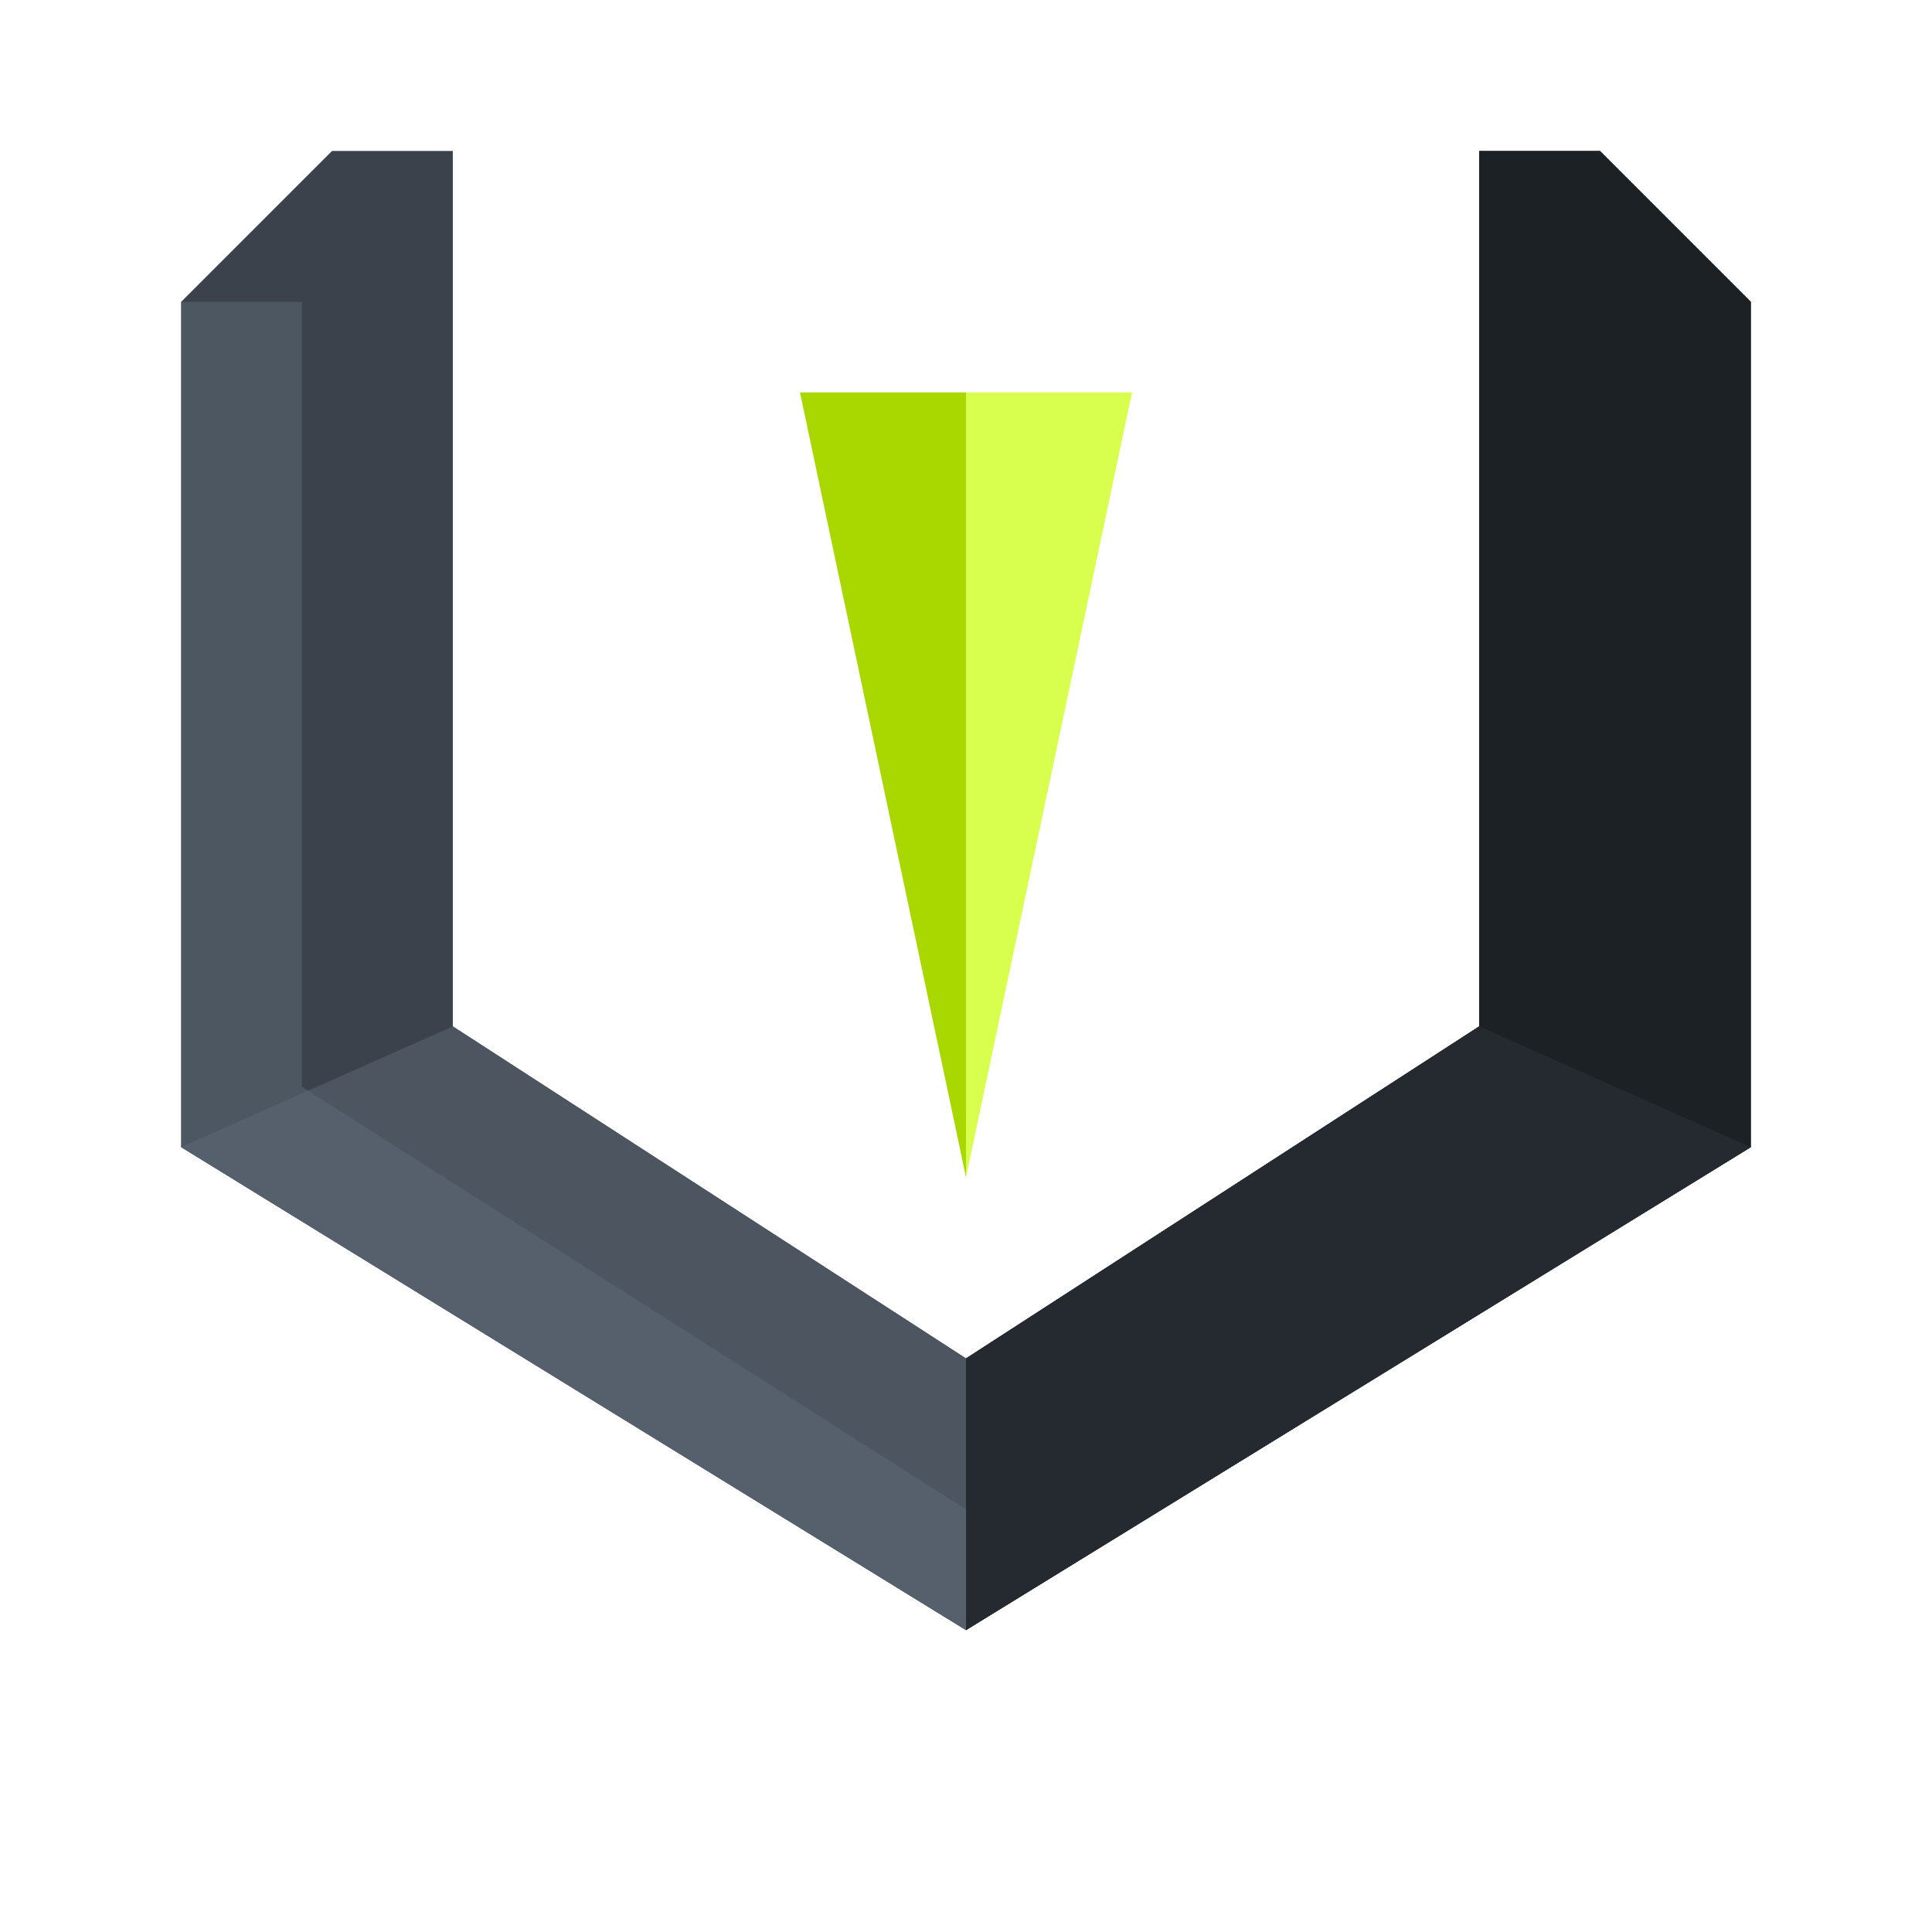
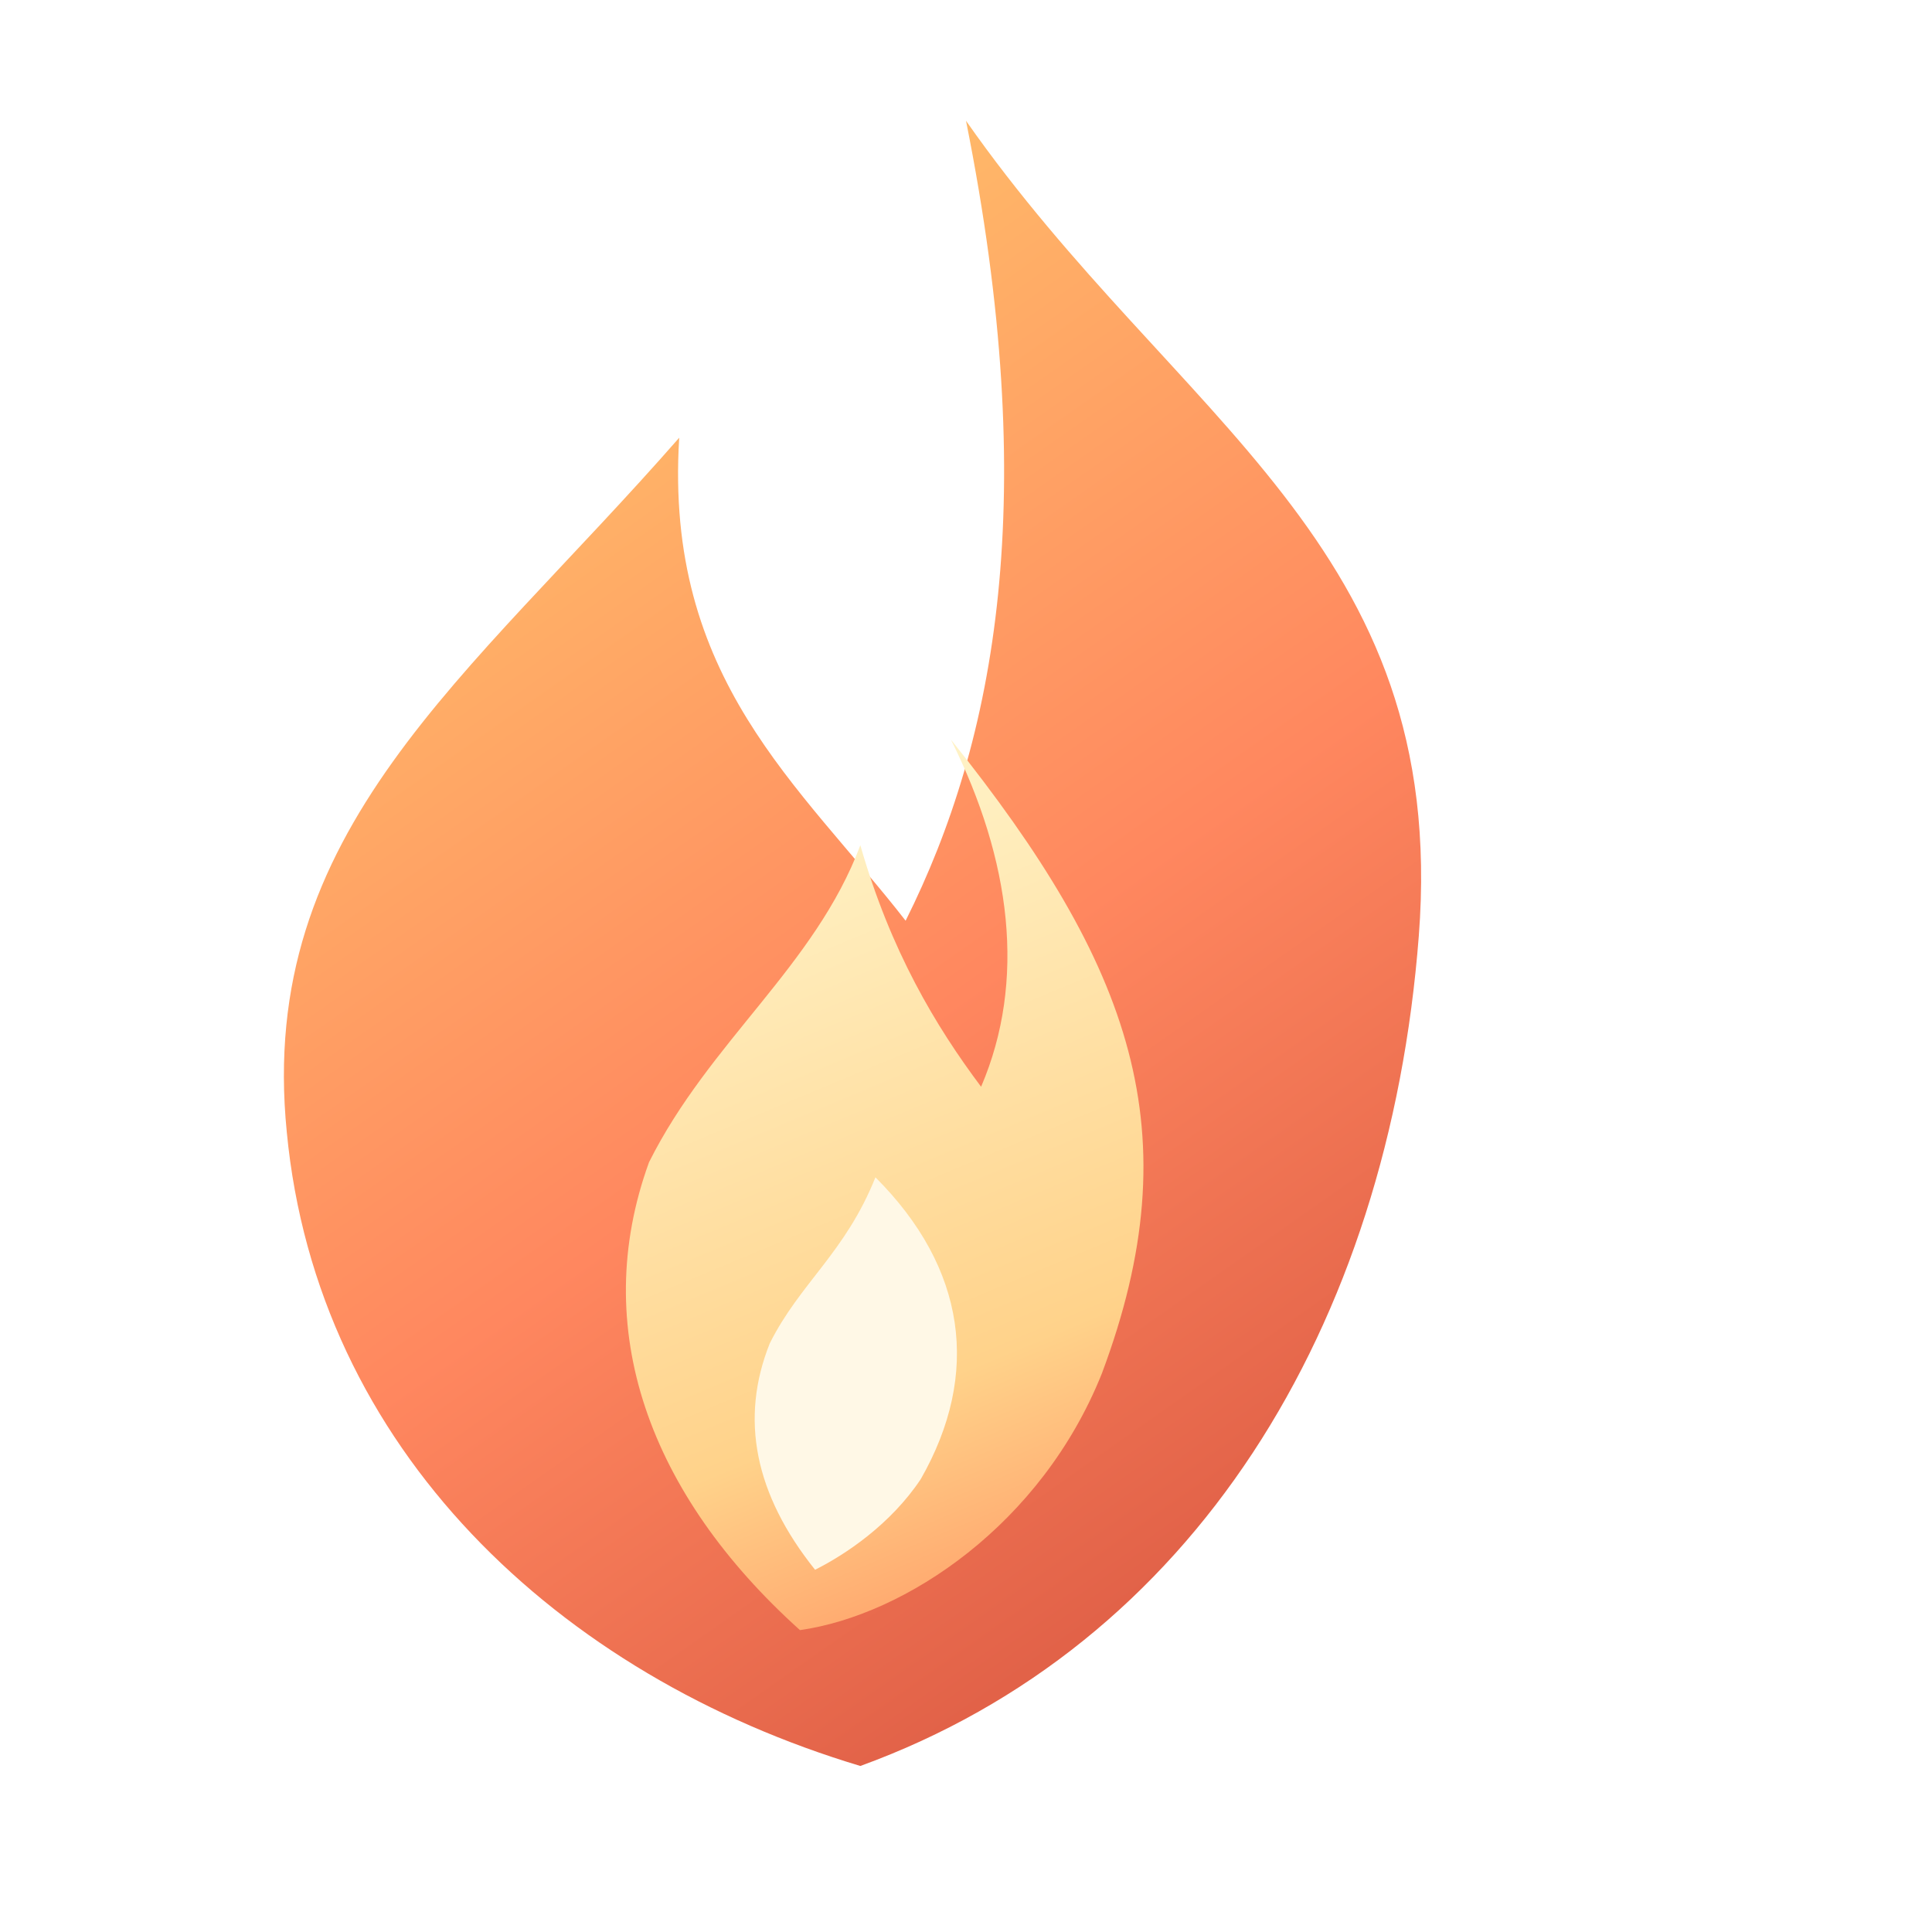
<svg xmlns="http://www.w3.org/2000/svg" viewBox="0 0 128 128" width="512" height="512">
-   <path d="M22 10 L12 20 L12 76 L64 108 L116 76 L116 20 L106 10 L98 10 L98 68 L64 90 L30 68 L30 10 Z" fill="#3b424b" />
-   <path d="M98 10 L106 10 L116 20 L116 76 L64 108 L64 90 L98 68 Z" fill="#1c2126" />
-   <path d="M116 76 L64 108 L64 90 L98 68 Z" fill="#252a31" />
-   <path d="M12 76 L64 108 L64 90 L30 68 Z" fill="#4c5560" />
-   <path d="M12 20 L12 76 L64 108 L64 100 L20 72 L20 20 Z" fill="#606b78" opacity="0.5" />
-   <path d="M64 78 L53 26 L64 26 Z" fill="#a9d800" />
-   <path d="M64 78 L75 26 L64 26 Z" fill="#d8ff4d" />
+   <defs>
+     <linearGradient id="ember" x1="28" y1="18" x2="94" y2="112" gradientUnits="userSpaceOnUse">
+       <stop offset="0" stop-color="#ffc56b" />
+       <stop offset="0.52" stop-color="#ff875f" />
+       <stop offset="1" stop-color="#d6533f" />
+     </linearGradient>
+     <linearGradient id="core" x1="46" y1="53" x2="69" y2="108" gradientUnits="userSpaceOnUse">
+       <stop offset="0" stop-color="#fff5cb" />
+       <stop offset="0.7" stop-color="#ffd28a" />
+       <stop offset="1" stop-color="#ff9a65" />
+     </linearGradient>
+   </defs>
+   <path d="M64 8 C78 28 96 36 94 62 C92 88 79 109 57 117 C37 111 21 96 19 75 C17 55 31 45 45 29 C44 45 53 52 60 61 C66 49 69 33 64 8Z" fill="url(#ember)" />
+   <path d="M63 49 C75 64 79 75 73 91 C69 101 60 107 53 108 C43 99 39 88 43 77 C47 69 54 64 57 56 C59 63 62 68 65 72 C68 65 67 57 63 49Z" fill="url(#core)" />
+   <path d="M58 78 C64 84 65 91 61 98 C59 101 56 103 54 104 C50 99 49 94 51 89 C53 85 56 83 58 78Z" fill="#fff8e6" />
</svg>
